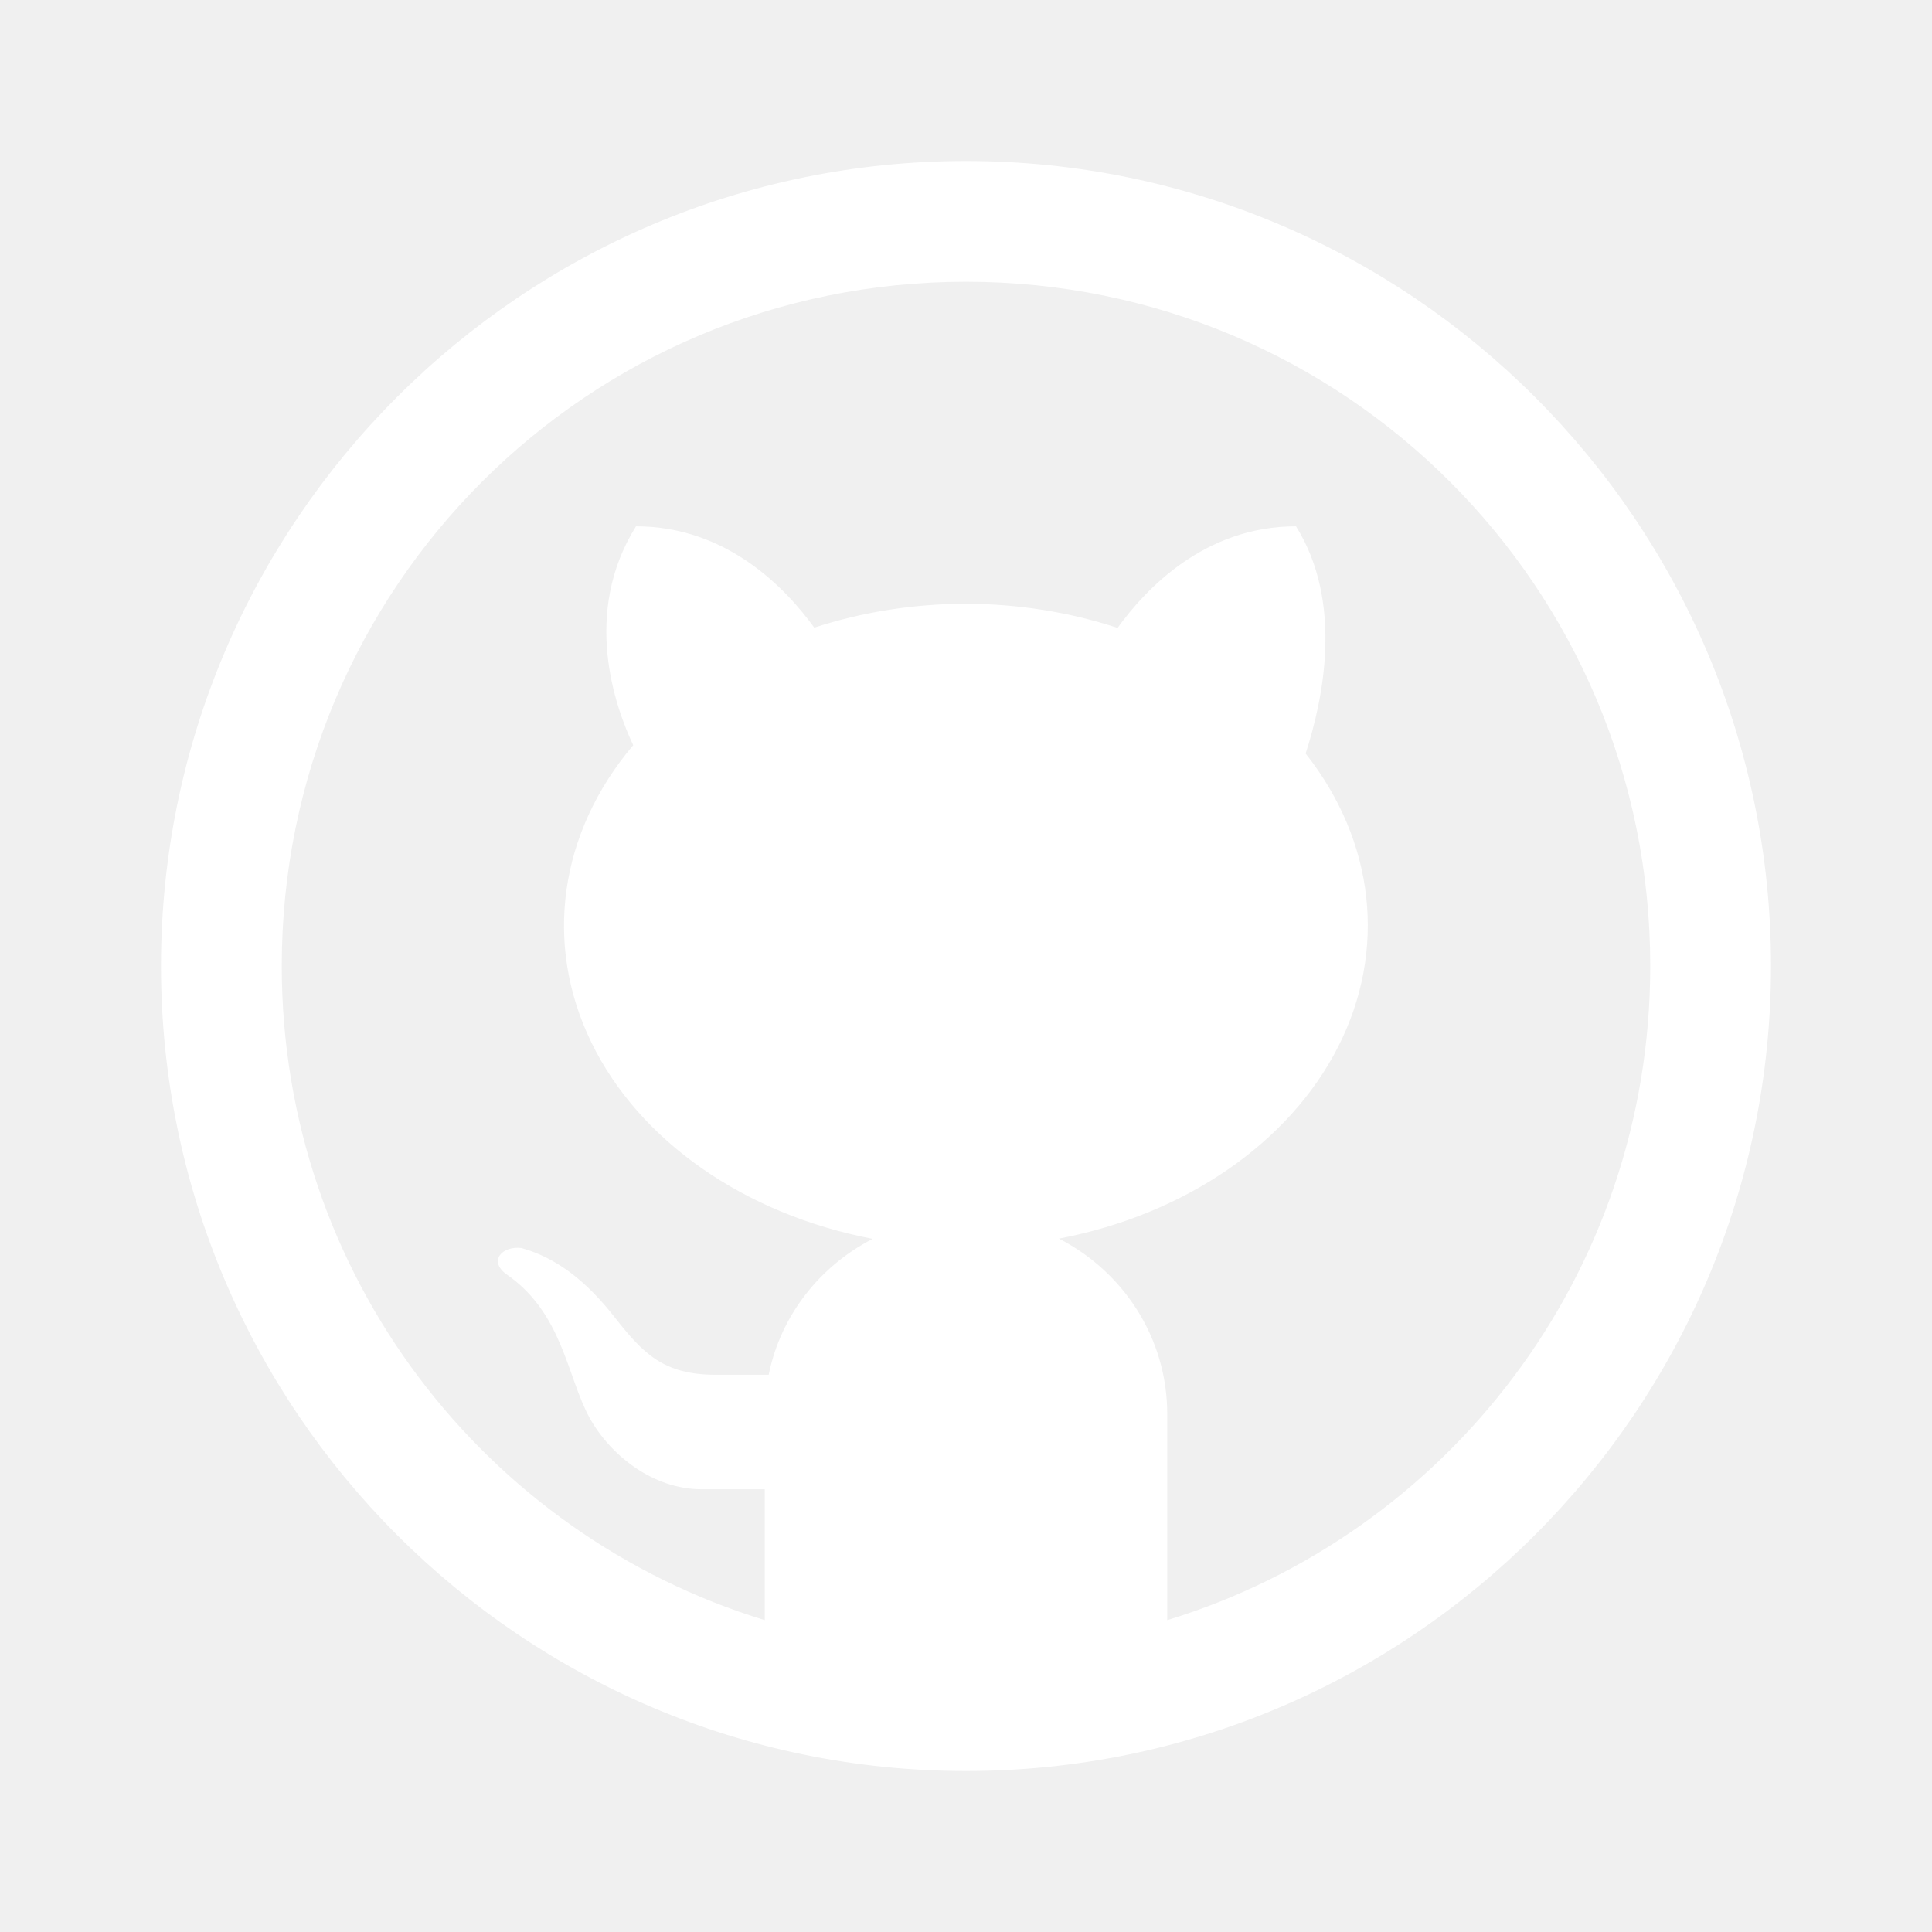
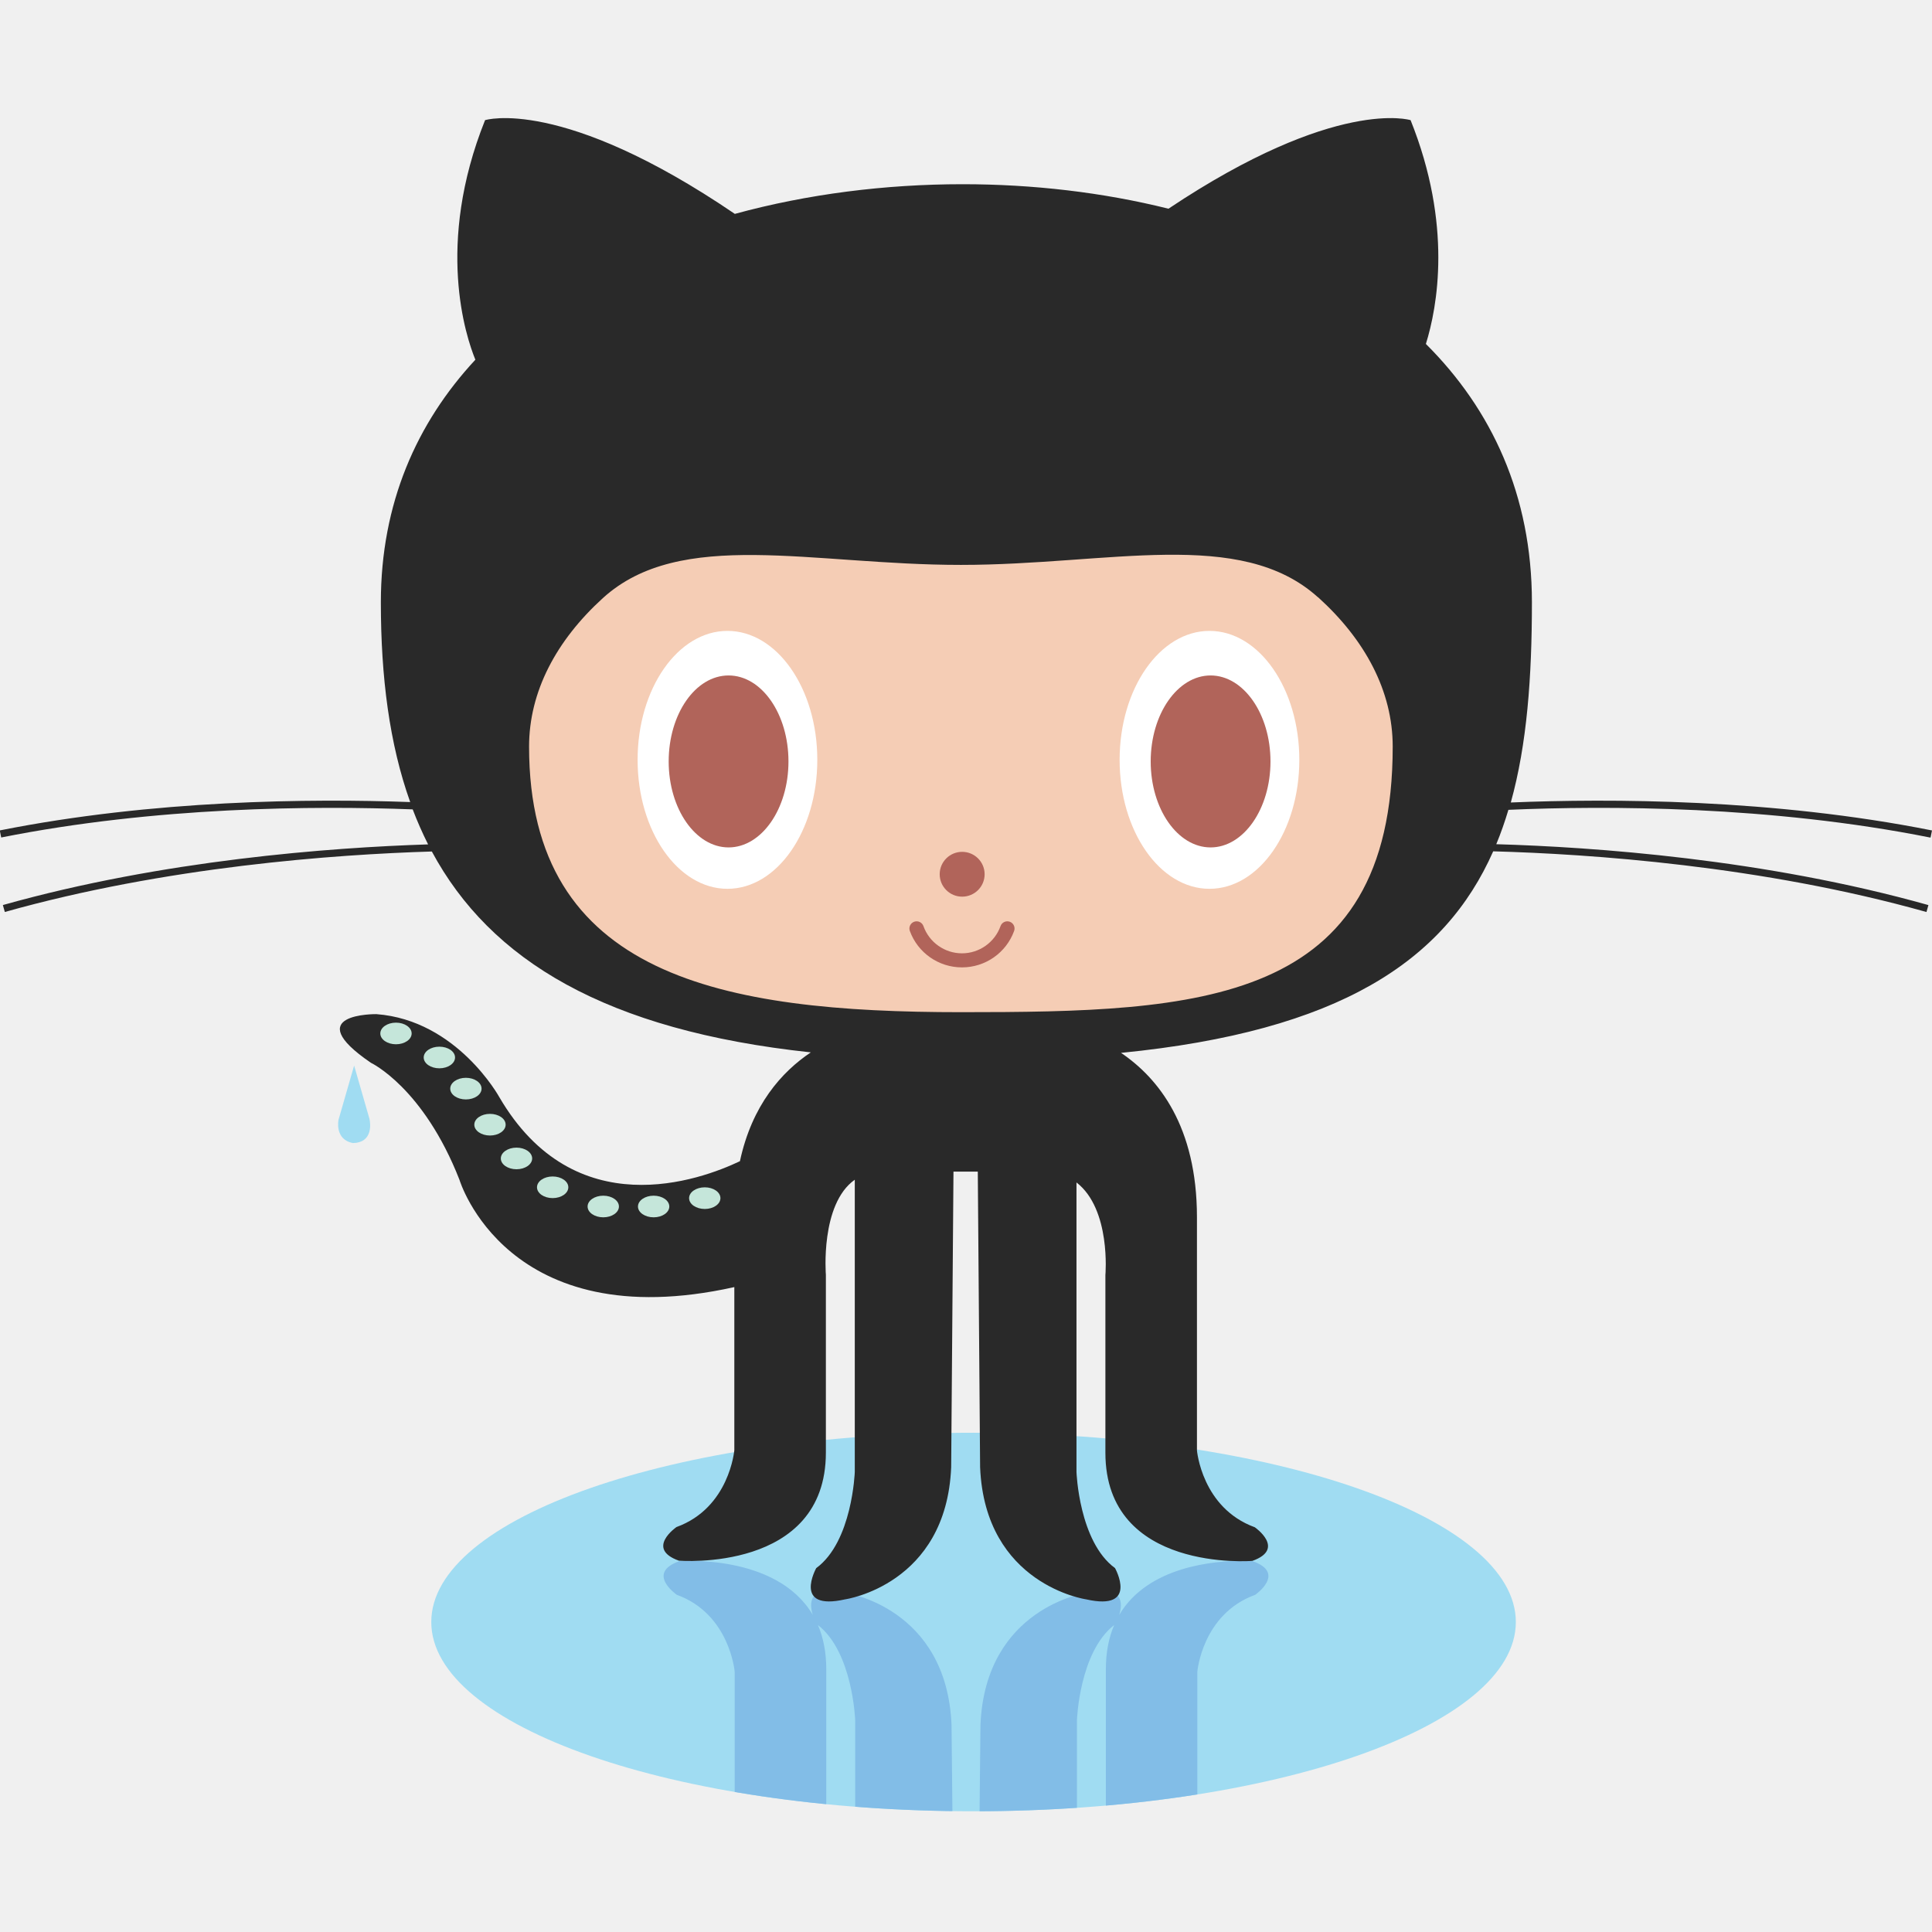
- <svg xmlns="http://www.w3.org/2000/svg" fill="#FFFFFF" viewBox="0 0 48 48" width="48px" height="48px">
-   <path d="M 24 4 C 12.972 4 4 12.972 4 24 C 4 35.028 12.972 44 24 44 C 35.028 44 44 35.028 44 24 C 44 12.972 35.028 4 24 4 z M 24 7 C 33.407 7 41 14.593 41 24 C 41 31.665 35.957 38.123 29 40.252 L 29 35.137 C 29 33.227 27.899 31.589 26.309 30.773 A 10 8 0 0 0 32.438 18.721 C 32.881 17.355 33.377 14.961 32.199 13.076 C 29.929 13.076 28.465 14.632 27.766 15.6 A 10 8 0 0 0 24 15 A 10 8 0 0 0 20.23 15.594 C 19.53 14.626 18.066 13.076 15.801 13.076 C 14.45 15.239 15.285 17.565 15.732 18.514 A 10 8 0 0 0 21.682 30.779 C 20.375 31.452 19.397 32.674 19.098 34.156 L 17.783 34.156 C 16.486 34.156 15.982 33.629 15.281 32.74 C 14.589 31.851 13.845 31.254 12.951 31.006 C 12.469 30.955 12.144 31.321 12.564 31.646 C 13.983 32.612 14.081 34.194 14.65 35.229 C 15.168 36.161 16.23 37 17.43 37 L 19 37 L 19 40.252 C 12.043 38.123 7 31.665 7 24 C 7 14.593 14.593 7 24 7 z" />
+ <svg xmlns="http://www.w3.org/2000/svg" xmlns:xlink="http://www.w3.org/1999/xlink" width="64" height="64" viewBox="0 0 32 32">
+   <defs>
+     <clipPath id="A">
+       <path d="M0 216h216V0H0v216z" />
+     </clipPath>
+     <clipPath id="B">
+       <path d="M121.724 55.66c.343 1.114.4 2.832-3.038 2.054 0 0-9.395-1.342-9.843-12.303l-.214-21h-2.258l-.213 21c-.448 10.96-9.842 12.303-9.842 12.303-3.428.778-3.383-.938-3.04-2.052-3.37 5.738-12.394 4.996-12.394 4.996-3.133-1.117-.224-3.13-.224-3.13 4.92-1.788 5.37-7.158 5.37-7.158V35.2l.52-11.728c1.117-5.224 3.874-8.312 6.578-10.13l28.803.033c3.484 2.365 7.047 6.846 7.047 15.307V50.37s.447 5.37 5.37 7.158c0 0 2.906 2.014-.225 3.13 0 0-.382.03-1.017.032-2.455 0-8.7-.47-11.378-5.03M94.53 34.04v16.552c0 1.617-.285 2.977-.773 4.12 3.24-2.526 3.457-8.855 3.457-8.855v-20.66c-3.225 2.282-2.684 8.846-2.684 8.846M117.8 45.86s.217 6.33 3.456 8.855c-.487-1.143-.772-2.503-.772-4.12V34.042s.54-6.1-2.684-8.612v20.43z" />
+     </clipPath>
+     <clipPath id="C">
+       <path d="M0 216h216V0H0v216z" />
+     </clipPath>
+     <path id="D" d="M158.542 54.996c0-9.73-22.538-17.617-50.34-17.617s-50.34 7.887-50.34 17.617 22.537 17.62 50.34 17.62 50.34-7.9 50.34-17.62" />
+     <path id="E" d="M75.282 93.676c0-.555-.65-1.006-1.454-1.006s-1.455.45-1.455 1.006.65 1.008 1.455 1.008 1.454-.45 1.454-1.008" />
+   </defs>
+   <g transform="matrix(.178423 0 0 -.177923 -3.18057 36.6508)">
+     <g clip-path="url(#C)">
+       <use xlink:href="#D" fill="#a0dcf2" />
+     </g>
+     <g clip-path="url(#B)">
+       <use xlink:href="#D" fill="#82bde7" />
+     </g>
+     <g clip-path="url(#A)">
+       <path d="M50.7 106.8l-1.453-5.063s-.378-1.83 1.346-2.154c1.8.035 1.653 1.72 1.527 2.266l-1.42 4.95z" fill="#a0dcf2" />
+       <path d="M197.042 128.027l.133.658c-14.768 2.953-29.922 2.983-39.1 2.602 1.506 5.426 1.96 11.67 1.96 18.633 0 9.986-3.752 17.975-9.843 24.054 1.065 3.435 2.487 11.066-1.42 20.833 0 0-6.9 2.188-22.476-8.243-6.106 1.526-12.604 2.28-19.112 2.28-7.16 0-14.395-.912-21.143-2.763-16.086 10.975-23.186 8.727-23.186 8.727-4.636-11.6-1.77-20.17-.9-22.302-5.448-5.88-8.774-13.384-8.774-22.585 0-6.947.792-13.178 2.724-18.594-9.247.336-23.85.207-38.1-2.64l.132-.658c14.325 2.865 29.018 2.965 38.2 2.617.425-1.12.9-2.2 1.43-3.26-9.088-.293-24.604-1.45-39.475-5.646l.182-.645c14.988 4.227 30.64 5.356 39.64 5.63 5.43-10.12 16.135-16.658 35.18-18.7-2.704-1.816-5.46-4.904-6.58-10.13-3.683-1.76-15.343-6.062-22.34 5.97 0 0-3.916 7.16-11.412 7.72 0 0-7.27.1-.503-4.53 0 0 4.867-2.293 8.223-10.9 0 0 4.38-14.695 25.512-9.98v-15.18s-.447-5.37-5.37-7.158c0 0-2.908-2.014.224-3.13 0 0 13.645-1.12 13.645 10.065v16.552s-.54 6.565 2.683 8.846V68.963s-.222-6.487-3.578-8.948c0 0-2.237-4.025 2.684-2.908 0 0 9.394 1.342 9.842 12.303l.214 27.513h2.257l.215-27.513c.447-10.96 9.842-12.303 9.842-12.303 4.92-1.117 2.683 2.908 2.683 2.908-3.355 2.46-3.578 8.948-3.578 8.948v26.953c3.223-2.5 2.684-8.612 2.684-8.612V70.752c0-11.184 13.644-10.065 13.644-10.065 3.13 1.117.225 3.13.225 3.13-4.922 1.8-5.37 7.158-5.37 7.158v21.697c0 8.46-3.563 12.942-7.047 15.307 20.3 2.014 30.056 8.572 34.548 18.762 8.896-.244 24.906-1.328 40.22-5.65l.182.645c-15.227 4.295-31.13 5.406-40.117 5.668.426 1.03.797 2.1 1.127 3.2 9.105.4 24.328.385 39.154-2.58" fill="#292929" />
+       <path d="M140.178 150.4c4.375-3.963 6.934-8.75 6.934-13.905 0-24.075-17.948-24.728-40.085-24.728S66.94 115.09 66.94 136.485c0 5.122 2.524 9.878 6.845 13.825 7.206 6.578 19.404 3.095 33.24 3.095 13.782 0 25.934 3.518 33.15-3.015" fill="#f5cdb5" />
+       <path d="M93.697 135.258c0-6.63-3.734-12.006-8.34-12.006s-8.342 5.375-8.342 12.006 3.736 12.004 8.342 12.004 8.34-5.373 8.34-12.004" fill="#fff" />
+       <path d="M91.02 135.107c0-4.42-2.5-8.002-5.56-8.002s-5.56 3.582-5.56 8.002 2.488 8.006 5.56 8.006 5.56-3.584 5.56-8.006" fill="#b1645a" />
+       <path d="M138.443 135.258c0-6.63-3.734-12.006-8.342-12.006s-8.34 5.375-8.34 12.006 3.735 12.004 8.34 12.004 8.342-5.373 8.342-12.004" fill="#fff" />
+       <path d="M135.766 135.107c0-4.42-2.5-8.002-5.56-8.002s-5.56 3.582-5.56 8.002 2.5 8.006 5.56 8.006 5.56-3.584 5.56-8.006m-26.536-10.5c0-1.152-.934-2.086-2.086-2.086s-2.086.934-2.086 2.086.933 2.086 2.086 2.086 2.086-.934 2.086-2.086m-6.945-5.275a.67.67 0 1 0 1.265.447c.536-1.515 1.973-2.533 3.577-2.533s3.04 1.018 3.578 2.533a.67.67 0 1 0 1.264-.447 5.15 5.15 0 0 0-9.684 0" fill="#b1645a" />
+       <g fill="#c5e6da">
+         <path d="M56.04 109.785c0-.557-.652-1.006-1.455-1.006s-1.454.45-1.454 1.006.65 1.008 1.454 1.008 1.455-.45 1.455-1.008m4.028-2.235c0-.557-.652-1.008-1.455-1.008s-1.454.45-1.454 1.008.65 1.006 1.454 1.006 1.455-.45 1.455-1.006m2.462-2.9c0-.555-.65-1.006-1.455-1.006s-1.453.45-1.453 1.006.65 1.008 1.453 1.008 1.455-.45 1.455-1.008m2.235-3.357c0-.557-.65-1.008-1.453-1.008s-1.455.45-1.455 1.008.65 1.008 1.455 1.008 1.453-.45 1.453-1.008m2.462-3.143c0-.555-.65-1.006-1.454-1.006s-1.455.45-1.455 1.006.652 1.008 1.455 1.008 1.454-.45 1.454-1.008m3.357-2.683c0-.557-.65-1.008-1.455-1.008s-1.453.45-1.453 1.008.65 1.006 1.453 1.006 1.455-.45 1.455-1.006" />
+         <use xlink:href="#E" />
+         <use xlink:href="#E" x="4.676" />
+         <path d="M84.704 94.455c0-.557-.65-1.008-1.454-1.008s-1.455.45-1.455 1.008.65 1.008 1.455 1.008 1.454-.45 1.454-1.008" />
+       </g>
+     </g>
+   </g>
</svg>
